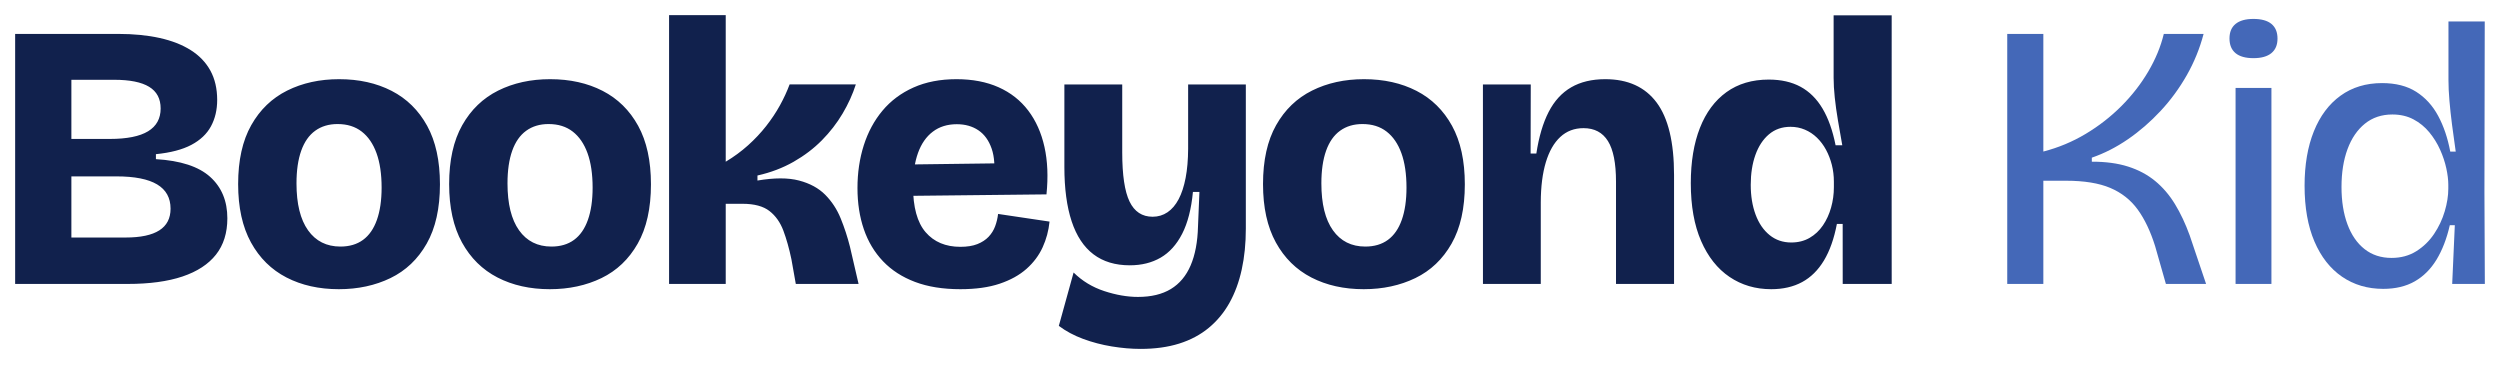
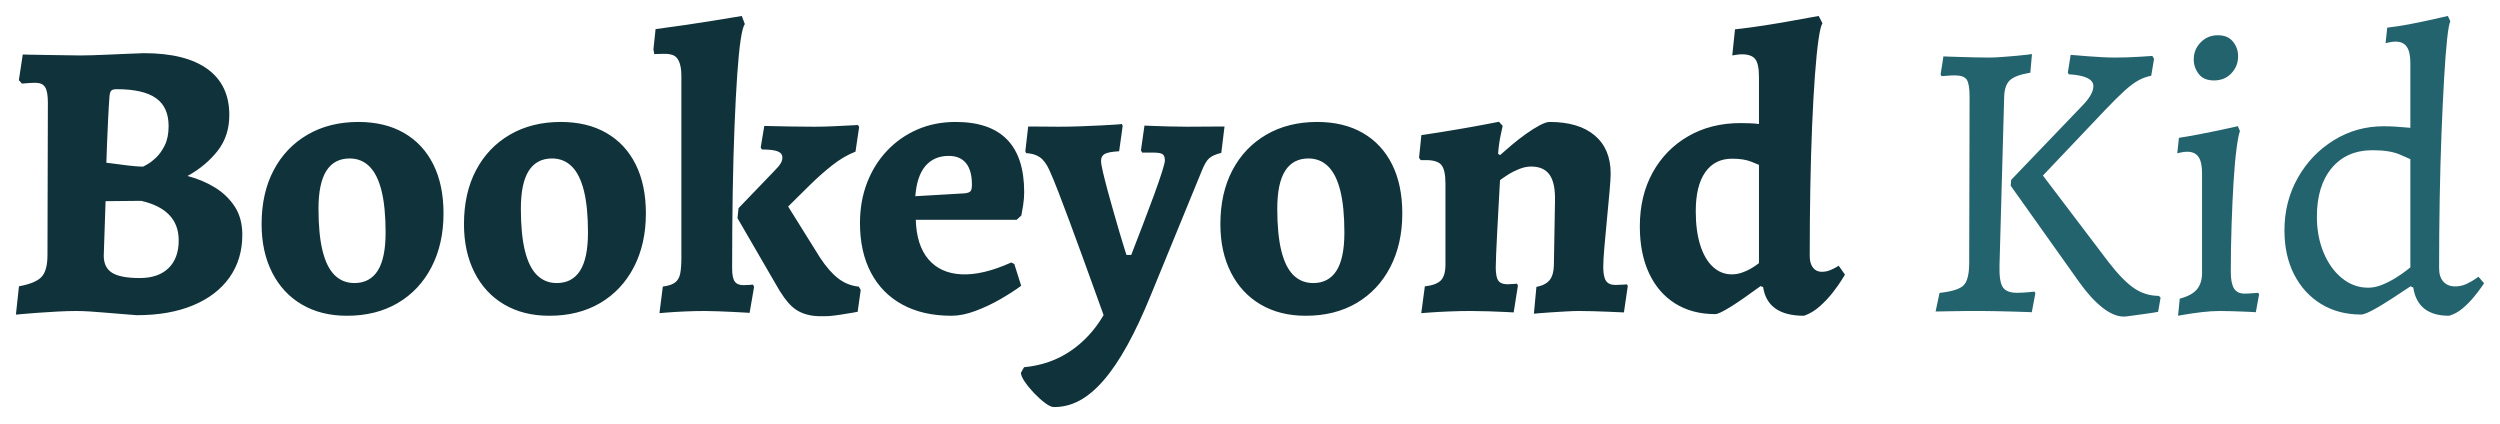
- <svg xmlns="http://www.w3.org/2000/svg" viewBox="2455.0 673.5 6599.4 961.0" width="659.9" height="96.1" role="img" aria-label="Bookeyond Kid">
-   <path fill="#11214D" d="M2494.975 1423.0V763.0H2766.964Q2828.06 763.0 2876.286 773.685Q2924.512 784.369 2958.518 805.821Q2992.524 827.274 3010.417 860.012Q3028.31 892.75 3028.31 937.286Q3028.31 976.524 3011.923 1006.839Q2995.536 1037.155 2960.101 1055.911Q2924.667 1074.667 2866.583 1080.441V1093.595Q2964.107 1099.381 3009.631 1140.268Q3055.155 1181.155 3055.155 1249.833Q3055.155 1307.619 3025.06 1345.702Q2994.964 1383.786 2936.631 1403.393Q2878.298 1423.0 2791.94 1423.0ZM2643.43 1300.463H2786.857Q2845.927 1300.463 2875.582 1281.57Q2905.236 1262.677 2905.236 1224.345Q2905.236 1181.464 2869.779 1160.274Q2834.321 1139.084 2762.358 1139.084H2643.43ZM2643.43 1040.238H2744.619Q2812.654 1040.238 2845.856 1020.041Q2879.058 999.845 2879.058 959.834Q2879.058 921.108 2848.648 902.603Q2818.237 884.097 2756.667 884.097H2643.43ZM3349.357 1436.869Q3271.261 1436.869 3211.333 1406.006Q3151.404 1375.143 3117.517 1313.482Q3083.63 1251.821 3083.63 1159.393Q3083.63 1065.226 3118.208 1003.94Q3152.785 942.654 3213.095 912.577Q3273.404 882.5 3350.178 882.5Q3428.833 882.5 3488.81 913.327Q3548.786 944.154 3582.572 1005.571Q3616.357 1066.988 3616.357 1159.952Q3616.357 1255.06 3581.363 1316.613Q3546.369 1378.167 3485.798 1407.518Q3425.226 1436.869 3349.357 1436.869ZM3353.654 1324.332Q3389.225 1324.332 3413.356 1306.677Q3437.487 1289.023 3449.927 1253.91Q3462.367 1218.797 3462.367 1168.75Q3462.367 1115.072 3448.968 1077.947Q3435.57 1040.822 3409.933 1020.876Q3384.297 1000.93 3346.107 1000.93Q3311.5 1000.93 3287.066 1018.584Q3262.632 1036.239 3250.15 1071.334Q3237.668 1106.429 3237.668 1157.464Q3237.668 1238.571 3268.209 1281.451Q3298.751 1324.332 3353.654 1324.332ZM3906.357 1436.869Q3828.261 1436.869 3768.333 1406.006Q3708.404 1375.143 3674.517 1313.482Q3640.63 1251.821 3640.63 1159.393Q3640.63 1065.226 3675.208 1003.94Q3709.785 942.654 3770.095 912.577Q3830.404 882.5 3907.178 882.5Q3985.833 882.5 4045.81 913.327Q4105.786 944.154 4139.572 1005.571Q4173.357 1066.988 4173.357 1159.952Q4173.357 1255.06 4138.363 1316.613Q4103.369 1378.167 4042.798 1407.518Q3982.226 1436.869 3906.357 1436.869ZM3910.654 1324.332Q3946.225 1324.332 3970.356 1306.677Q3994.487 1289.023 4006.927 1253.91Q4019.367 1218.797 4019.367 1168.75Q4019.367 1115.072 4005.968 1077.947Q3992.57 1040.822 3966.933 1020.876Q3941.297 1000.93 3903.107 1000.93Q3868.5 1000.93 3844.066 1018.584Q3819.632 1036.239 3807.15 1071.334Q3794.668 1106.429 3794.668 1157.464Q3794.668 1238.571 3825.209 1281.451Q3855.751 1324.332 3910.654 1324.332ZM4221.19 1423.0V713.5H4370.739V1100.356Q4403.168 1080.892 4429.786 1056.975Q4456.405 1033.059 4477.393 1006.327Q4498.38 979.595 4513.743 951.785Q4529.106 923.976 4539.38 896.333H4714.18Q4701.704 935.345 4679.234 973.274Q4656.763 1011.202 4624.621 1043.75Q4592.478 1076.297 4549.758 1100.625Q4507.038 1124.952 4454.502 1136.762V1150.048Q4521.228 1138.726 4564.252 1150.023Q4607.276 1161.321 4633.377 1187.618Q4659.478 1213.916 4674.192 1249.951Q4688.906 1285.987 4698.644 1324.63L4721.429 1423.0H4555.725L4544.177 1357.999Q4535.261 1315.381 4522.94 1282.434Q4510.619 1249.488 4486.156 1230.477Q4461.692 1211.465 4415.073 1211.429L4370.739 1211.393V1423.0ZM4990.033 1436.869Q4921.259 1436.869 4870.515 1417.708Q4819.771 1398.548 4785.961 1363.125Q4752.152 1327.702 4735.336 1278.643Q4718.521 1229.583 4718.521 1169.75Q4718.521 1109.464 4735.158 1057.125Q4751.795 1004.786 4784.545 965.601Q4817.295 926.416 4866.36 904.458Q4915.426 882.5 4979.759 882.5Q5043.331 882.5 5091.016 903.797Q5138.701 925.095 5169.195 965.244Q5199.689 1005.393 5212.117 1061.25Q5224.546 1117.108 5217.438 1186.584L4816.51 1190.905V1108.154L5117.936 1104.262L5077.77 1147.821Q5083.984 1098.405 5072.758 1065.905Q5061.532 1033.406 5037.693 1017.382Q5013.854 1001.358 4980.759 1001.358Q4943.45 1001.358 4917.439 1021.019Q4891.427 1040.679 4878.302 1077.197Q4865.178 1113.714 4865.178 1165Q4865.178 1247.964 4898.469 1286.493Q4931.76 1325.022 4990.14 1325.022Q5017.009 1325.022 5035.068 1317.826Q5053.128 1310.63 5064.61 1298.564Q5076.092 1286.499 5081.919 1270.821Q5087.746 1255.142 5089.71 1238.214L5225.534 1258.428Q5221.963 1294.166 5207.332 1326.243Q5192.701 1358.321 5164.719 1383.166Q5136.737 1408.012 5093.76 1422.44Q5050.784 1436.869 4990.033 1436.869ZM5465.801 1594.488Q5429.61 1594.488 5390.033 1588Q5350.456 1581.512 5314.182 1568.084Q5277.908 1554.655 5250.051 1533.691L5289.027 1392.831Q5323.17 1426.522 5370.045 1441.903Q5416.92 1457.283 5458.92 1457.283Q5511.3 1457.283 5545.764 1436.421Q5580.229 1415.558 5598.044 1373.993Q5615.859 1332.427 5617.431 1271.392L5621.204 1180.048H5604.05Q5597.621 1247.738 5575.616 1290.619Q5553.61 1333.5 5518.741 1353.655Q5483.872 1373.809 5437.372 1373.809Q5379.8 1373.809 5341.485 1344.786Q5303.169 1315.762 5283.931 1257.774Q5264.693 1199.785 5264.693 1113.868V896.404H5417.421V1075.808Q5417.421 1165.57 5436.784 1205.588Q5456.147 1245.605 5497.659 1245.605Q5519.492 1245.605 5536.92 1233.826Q5554.348 1222.046 5566.36 1199.272Q5578.371 1176.499 5584.782 1142.987Q5591.193 1109.476 5591.383 1066.393V896.404H5743.683V1277.095Q5743.683 1335.476 5732.861 1384.964Q5722.04 1434.452 5700.361 1473.125Q5678.682 1511.797 5645.593 1539.089Q5612.503 1566.381 5567.795 1580.434Q5523.086 1594.488 5465.801 1594.488ZM6054.794 1436.869Q5976.699 1436.869 5916.77 1406.006Q5856.842 1375.143 5822.955 1313.482Q5789.068 1251.821 5789.068 1159.393Q5789.068 1065.226 5823.645 1003.94Q5858.223 942.654 5918.532 912.577Q5978.842 882.5 6055.616 882.5Q6134.271 882.5 6194.247 913.327Q6254.223 944.154 6288.009 1005.571Q6321.795 1066.988 6321.795 1159.952Q6321.795 1255.06 6286.801 1316.613Q6251.807 1378.167 6191.235 1407.518Q6130.664 1436.869 6054.794 1436.869ZM6059.092 1324.332Q6094.663 1324.332 6118.793 1306.677Q6142.924 1289.023 6155.364 1253.91Q6167.805 1218.797 6167.805 1168.75Q6167.805 1115.072 6154.406 1077.947Q6141.007 1040.822 6115.371 1020.876Q6089.734 1000.93 6051.544 1000.93Q6016.938 1000.93 5992.504 1018.584Q5968.069 1036.239 5955.588 1071.334Q5943.106 1106.429 5943.106 1157.464Q5943.106 1238.571 5973.647 1281.451Q6004.188 1324.332 6059.092 1324.332ZM6369.627 1423.0V1115.702L6369.556 896.404H6495.831L6495.427 1078.691H6510.593Q6520.688 1012.476 6543.075 968.976Q6565.462 925.476 6602.551 903.988Q6639.64 882.5 6692.533 882.5Q6782.117 882.5 6828.099 944.13Q6874.081 1005.761 6874.081 1135.344V1423.0H6720.865V1152.952Q6720.865 1080.048 6699.633 1045.9Q6678.401 1011.751 6635.056 1011.751Q6598.854 1011.751 6573.777 1035.019Q6548.7 1058.287 6535.581 1101.935Q6522.463 1145.584 6522.272 1207.762V1423.0ZM7130.582 1436.869Q7068.499 1436.869 7020.588 1404.488Q6972.677 1372.107 6945.493 1309.631Q6918.308 1247.155 6918.308 1156.904Q6918.308 1072.44 6942.374 1011.148Q6966.439 949.857 7012.433 916.702Q7058.427 883.547 7123.998 883.547Q7173.022 883.547 7208.105 902.565Q7243.188 921.583 7266.046 960.059Q7288.903 998.535 7300.522 1056.964H7318.177Q7312.153 1023.155 7306.736 991.28Q7301.319 959.405 7298.313 930.726Q7295.307 902.048 7295.307 878.833V714.024H7448.595L7448.488 1192.787L7448.631 1423.0H7319.308L7319.224 1264.523H7303.963Q7292.808 1322.881 7269.766 1361.143Q7246.724 1399.405 7212.07 1418.137Q7177.415 1436.869 7130.582 1436.869ZM7183.488 1313.594Q7210.832 1313.594 7231.909 1301.404Q7252.986 1289.213 7267.111 1268.422Q7281.236 1247.631 7288.617 1221.482Q7295.998 1195.333 7295.998 1167.5V1153.083Q7295.998 1129.988 7290.593 1108.613Q7285.188 1087.238 7275.29 1068.899Q7265.391 1050.56 7251.314 1036.917Q7237.236 1023.275 7219.463 1015.745Q7201.689 1008.216 7181.416 1008.216Q7147.916 1008.216 7124.488 1028.156Q7101.06 1048.096 7088.798 1082.59Q7076.536 1117.084 7076.536 1161.417Q7076.536 1205.666 7089.387 1240.13Q7102.239 1274.594 7126.351 1294.094Q7150.464 1313.594 7183.488 1313.594Z" />
-   <path fill="#4468B8" d="M7753.639 1423.0V763.0H7848.926V1073.52Q7908.446 1058.163 7960.711 1026.889Q8012.976 995.616 8055.04 953.425Q8097.105 911.234 8125.92 862.272Q8154.734 813.31 8166.929 763.0H8271.954Q8256.969 820.229 8227.631 871.91Q8198.292 923.591 8158.297 966.494Q8118.302 1009.396 8072.259 1041.034Q8026.216 1072.672 7976.916 1089.662V1100.305Q8031.759 1100.153 8072.716 1113.215Q8113.674 1126.277 8143.993 1151.186Q8174.312 1176.096 8196.357 1212.234Q8218.402 1248.372 8235.269 1294.853L8278.521 1423.0H8172.448L8143.977 1323.144Q8125.572 1264.477 8097.965 1226.51Q8070.357 1188.542 8025.609 1169.542Q7980.861 1150.542 7908.307 1150.542H7848.926V1423.0ZM8356.368 1423.0V905.677H8451.023V1423.0ZM8403.643 826.991Q8372.251 826.991 8356.281 813.741Q8340.311 800.491 8340.311 775.023Q8340.311 749.654 8356.503 736.538Q8372.694 723.421 8403.482 723.421Q8434.939 723.421 8451.005 736.576Q8467.07 749.73 8467.07 775.348Q8467.07 800.477 8450.883 813.734Q8434.696 826.991 8403.643 826.991ZM8746.002 1436.005Q8684.311 1436.005 8637.462 1403.938Q8590.612 1371.872 8564.566 1310.967Q8538.521 1250.062 8538.521 1163.819Q8538.521 1081.005 8563.019 1020.146Q8587.516 959.286 8633.471 926.053Q8679.426 892.82 8743.111 892.82Q8797.007 892.82 8833.112 915.727Q8869.217 938.634 8891.131 979.311Q8913.045 1019.987 8923.093 1073.702H8937.526Q8932.288 1037.377 8927.892 1003.499Q8923.497 969.62 8920.923 939.291Q8918.35 908.963 8918.35 884.334V730.211H9014.118L9013.304 1180.057L9014.39 1423.0H8928.206L8935.116 1267.981H8921.897Q8909.721 1321.152 8886.876 1358.785Q8864.03 1396.419 8829.297 1416.212Q8794.564 1436.005 8746.002 1436.005ZM8768.105 1354.297Q8805.272 1354.297 8833.461 1336.607Q8861.649 1318.916 8880.371 1291.013Q8899.092 1263.11 8908.516 1231.265Q8917.94 1199.419 8917.94 1171.743V1161.177Q8917.94 1142.167 8912.692 1117.846Q8907.445 1093.524 8896.328 1068.702Q8885.211 1043.881 8867.795 1022.695Q8850.378 1001.508 8826.082 988.596Q8801.787 975.684 8770.277 975.684Q8727.819 975.684 8697.79 999.946Q8667.761 1024.208 8651.885 1067.149Q8636.008 1110.09 8636.008 1166.996Q8636.008 1223.268 8651.649 1265.511Q8667.29 1307.754 8696.864 1331.026Q8726.438 1354.297 8768.105 1354.297Z" />
+ <svg xmlns="http://www.w3.org/2000/svg" viewBox="2428.2 646.0 6287.8 1063.6" width="628.8" height="106.4" role="img" aria-label="Bookeyond Kid">
+   <path fill="#10323A" d="M2620.618 1428.0Q2598.75 1428.0 2572.441 1429.426Q2546.132 1430.853 2522.536 1432.566Q2498.941 1434.279 2483.566 1435.706Q2468.19 1437.132 2468.19 1437.132L2475.911 1365.896Q2518.323 1358.043 2532.962 1341.977Q2547.602 1325.911 2547.602 1287.352L2548.602 903.486Q2548.602 876.648 2541.889 865.361Q2535.176 854.074 2517.337 854.074Q2508.337 854.074 2495.837 855.074Q2483.337 856.074 2483.337 856.074L2475.602 847.486L2485.47 782.838Q2485.47 782.838 2502.705 783.338Q2519.941 783.838 2544.536 784.051Q2569.132 784.265 2593.007 784.765Q2616.883 785.265 2629.735 785.265Q2640.162 785.265 2659.464 784.765Q2678.765 784.265 2701.074 783.191Q2723.383 782.117 2743.692 781.331Q2764.001 780.544 2777.09 780.044Q2790.178 779.544 2790.178 779.544Q2894.928 779.544 2949.943 819.404Q3004.958 859.265 3004.958 934.985Q3004.958 988.0 2975.245 1025.632Q2945.531 1063.265 2899.855 1088.412Q2937.958 1098.412 2969.017 1117.544Q3000.075 1136.676 3018.862 1165.742Q3037.649 1194.808 3037.649 1236.397Q3037.649 1298.147 3005.436 1343.581Q2973.222 1389.015 2913.7 1413.794Q2854.178 1438.574 2772.251 1438.574Q2759.119 1437.426 2738.891 1435.926Q2718.663 1434.426 2696.64 1432.426Q2674.618 1430.426 2654.537 1429.213Q2634.456 1428.0 2620.618 1428.0ZM2693.722 1151.795 2689.148 1288.896Q2689.148 1318.867 2710.273 1331.999Q2731.398 1345.131 2779.633 1345.131Q2826.441 1345.131 2852.051 1320.234Q2877.661 1295.337 2877.661 1250.382Q2877.661 1172.648 2783.383 1150.942ZM2695.722 1055.205Q2695.722 1055.205 2707.067 1056.492Q2718.413 1057.779 2734.685 1060.066Q2750.957 1062.352 2765.663 1063.639Q2780.368 1064.926 2788.089 1064.926Q2788.089 1064.926 2797.787 1059.713Q2807.486 1054.499 2820.177 1042.72Q2832.868 1030.941 2842.566 1011.463Q2852.265 991.985 2852.265 962.883Q2852.265 915.089 2820.449 892.619Q2788.633 870.148 2721.575 870.148Q2711.575 870.148 2708.075 873.788Q2704.575 877.428 2703.575 887.986Q2701.575 914.251 2700.075 946.736Q2698.575 979.221 2697.362 1008.258Q2696.148 1037.294 2695.722 1055.205ZM3300.794 1440.0Q3235.764 1440.0 3187.462 1411.713Q3139.161 1383.426 3112.653 1331.206Q3086.146 1278.985 3086.146 1209.397Q3086.146 1131.661 3116.359 1074.161Q3146.572 1016.661 3201.58 984.595Q3256.587 952.529 3329.617 952.529Q3396.367 952.529 3444.382 980.242Q3492.397 1007.956 3518.044 1059.389Q3543.691 1110.823 3543.691 1182.559Q3543.691 1259.294 3513.478 1317.581Q3483.265 1375.868 3428.757 1407.934Q3374.25 1440.0 3300.794 1440.0ZM3319.617 1357.734Q3358.411 1357.734 3378.219 1326.573Q3398.027 1295.412 3398.027 1230.603Q3398.027 1166.588 3387.77 1125.464Q3377.513 1084.339 3357.271 1064.361Q3337.029 1044.383 3307.647 1044.383Q3268.853 1044.383 3249.045 1075.471Q3229.236 1106.559 3229.236 1170.646Q3229.236 1235.235 3239.493 1276.72Q3249.75 1318.205 3269.993 1337.97Q3290.235 1357.734 3319.617 1357.734ZM3809.794 1440.0Q3744.764 1440.0 3696.462 1411.713Q3648.161 1383.426 3621.653 1331.206Q3595.146 1278.985 3595.146 1209.397Q3595.146 1131.661 3625.359 1074.161Q3655.572 1016.661 3710.58 984.595Q3765.587 952.529 3838.617 952.529Q3905.367 952.529 3953.382 980.242Q4001.397 1007.956 4027.044 1059.389Q4052.691 1110.823 4052.691 1182.559Q4052.691 1259.294 4022.478 1317.581Q3992.265 1375.868 3937.757 1407.934Q3883.25 1440.0 3809.794 1440.0ZM3828.617 1357.734Q3867.411 1357.734 3887.219 1326.573Q3907.027 1295.412 3907.027 1230.603Q3907.027 1166.588 3896.77 1125.464Q3886.513 1084.339 3866.271 1064.361Q3846.029 1044.383 3816.647 1044.383Q3777.853 1044.383 3758.045 1075.471Q3738.236 1106.559 3738.236 1170.646Q3738.236 1235.235 3748.493 1276.72Q3758.75 1318.205 3778.993 1337.97Q3799.235 1357.734 3828.617 1357.734ZM4095.263 1366.617Q4116.528 1363.764 4126.381 1356.132Q4136.234 1348.499 4139.094 1333.522Q4141.954 1318.544 4141.954 1294.147V836.986Q4141.954 788.148 4115.852 782.986Q4107.278 780.692 4095.05 781.258Q4082.822 781.824 4073.645 781.824Q4073.072 778.545 4072.712 775.479Q4072.351 772.413 4071.631 770.133L4077.072 719.015Q4113.396 714.294 4151.44 708.721Q4189.485 703.147 4221.809 697.86Q4254.132 692.574 4274.015 689.287Q4293.898 686.0 4293.898 686.0L4301.618 706.456Q4295.898 713.456 4291.037 746.007Q4286.177 778.559 4282.39 833.676Q4278.603 888.794 4275.603 963.279Q4272.603 1037.764 4271.103 1127.985Q4269.603 1218.205 4269.603 1320.823Q4269.603 1344.367 4276.096 1353.713Q4282.589 1363.058 4298.147 1363.058Q4303.706 1363.058 4312.978 1362.345Q4322.25 1361.632 4322.25 1361.632L4324.823 1367.352L4313.529 1432.721Q4313.529 1432.721 4301.661 1431.934Q4289.794 1431.147 4272.066 1430.36Q4254.338 1429.574 4235.396 1428.787Q4216.455 1428.0 4201.308 1428.0Q4175.72 1428.0 4149.278 1429.213Q4122.837 1430.426 4104.83 1431.926Q4086.822 1433.426 4086.822 1433.426ZM4283.132 1194.574 4285.706 1169.397 4376.029 1075.471Q4387.734 1063.618 4391.874 1056.405Q4396.014 1049.192 4396.014 1042.192Q4396.014 1031.192 4384.161 1026.478Q4372.308 1021.765 4344.455 1021.765L4341.455 1016.765L4350.455 962.529Q4350.455 962.529 4371.036 963.029Q4391.617 963.529 4420.566 964.029Q4449.514 964.529 4476.118 964.529Q4500.279 964.529 4525.434 963.316Q4550.589 962.103 4568.309 961.176Q4586.03 960.25 4586.03 960.25L4589.03 965.25L4579.883 1027.221Q4549.618 1038.942 4520.288 1062.28Q4490.957 1085.618 4463.773 1112.588Q4436.59 1139.559 4410.472 1165.25L4490.81 1293.941Q4513.765 1328.764 4536.677 1346.33Q4559.589 1363.896 4588.294 1366.764L4593.015 1375.205L4585.294 1430.015Q4585.294 1430.015 4572.662 1432.294Q4560.03 1434.574 4543.103 1437.14Q4526.177 1439.706 4512.441 1440.853Q4498.427 1441.426 4486.199 1441.007Q4473.97 1440.588 4466.544 1438.883Q4438.5 1433.75 4419.558 1416.25Q4400.617 1398.75 4379.338 1360.441ZM4821.206 1440.0Q4749.603 1440.0 4698.015 1412.0Q4646.426 1384.0 4618.779 1331.632Q4591.132 1279.265 4591.132 1206.956Q4591.132 1151.941 4608.919 1105.654Q4626.706 1059.367 4659.139 1025.014Q4691.573 990.661 4735.375 971.595Q4779.176 952.529 4831.633 952.529Q5004.148 952.529 5004.148 1129.074Q5004.148 1144.942 5001.574 1161.523Q4999.001 1178.104 4997.001 1187.824L4985.148 1198.677H4731.516Q4733.384 1263.015 4763.443 1298.169Q4793.502 1333.323 4846.759 1335.8Q4900.016 1338.278 4971.545 1306.014L4979.265 1309.734L4996.574 1364.544Q4975.427 1380.265 4944.773 1397.985Q4914.118 1415.706 4881.53 1427.853Q4848.942 1440.0 4821.206 1440.0ZM4730.354 1139.309 4855.147 1132.03Q4866.132 1130.603 4869.411 1126.464Q4872.691 1122.324 4872.691 1110.192Q4872.691 1074.206 4857.786 1056.074Q4842.882 1037.942 4814.353 1037.942Q4777.53 1037.942 4755.861 1063.133Q4734.193 1088.324 4730.354 1139.309ZM5078.398 1669.574Q5070.383 1669.574 5056.787 1659.419Q5043.191 1649.265 5029.382 1634.889Q5015.573 1620.514 5005.772 1606.139Q4995.97 1591.764 4995.97 1583.323L5003.838 1569.44Q5069.867 1563.131 5120.448 1528.823Q5171.029 1494.514 5203.882 1438.324Q5193.162 1408.75 5179.154 1369.743Q5165.147 1330.735 5149.639 1288.228Q5134.132 1245.721 5118.911 1204.647Q5103.691 1163.574 5090.404 1129.155Q5077.117 1094.735 5067.264 1073.192Q5056.691 1050.059 5043.058 1040.993Q5029.426 1031.927 5009.015 1030.927L5007.015 1026.354L5014.162 964.103Q5021.044 964.103 5034.75 964.103Q5048.456 964.103 5063.867 964.316Q5079.279 964.529 5090.853 964.529Q5116.867 964.529 5144.676 963.529Q5172.485 962.529 5196.368 961.316Q5220.251 960.103 5235.052 959.103Q5249.854 958.103 5249.854 957.529L5251.854 962.529L5242.986 1026.221Q5215.869 1027.795 5206.663 1033.008Q5197.457 1038.221 5197.457 1050.501Q5197.457 1058.354 5202.236 1078.692Q5207.016 1099.03 5214.148 1125.574Q5221.28 1152.117 5229.413 1180.301Q5237.545 1208.485 5244.677 1232.815Q5251.809 1257.146 5256.589 1272.057Q5261.368 1286.969 5261.368 1286.969H5273.398Q5288.104 1248.837 5303.228 1209.514Q5318.353 1170.19 5330.691 1136.375Q5343.029 1102.559 5350.515 1079.162Q5358 1055.765 5358 1049.339Q5358 1037.633 5352.154 1033.64Q5346.309 1029.648 5329.75 1029.648H5300.956L5297.809 1023.927L5306.677 961.676Q5306.677 961.676 5324.184 962.389Q5341.692 963.103 5366.626 963.816Q5391.56 964.529 5413.839 964.529Q5431.265 964.529 5449.332 964.316Q5467.398 964.103 5482.832 964.103Q5498.265 964.103 5508.016 964.103L5499.869 1030.354Q5478.442 1035.501 5468.95 1044.346Q5459.457 1053.192 5450.178 1077.03L5323.178 1386.765Q5293.06 1460.853 5263.34 1514.551Q5233.619 1568.25 5203.67 1602.684Q5173.722 1637.117 5142.846 1653.559Q5111.971 1670.0 5078.398 1669.574ZM5712.247 1440.0Q5647.217 1440.0 5598.916 1411.713Q5550.614 1383.426 5524.107 1331.206Q5497.599 1278.985 5497.599 1209.397Q5497.599 1131.661 5527.812 1074.161Q5558.026 1016.661 5613.033 984.595Q5668.04 952.529 5741.07 952.529Q5807.82 952.529 5855.835 980.242Q5903.85 1007.956 5929.497 1059.389Q5955.144 1110.823 5955.144 1182.559Q5955.144 1259.294 5924.931 1317.581Q5894.718 1375.868 5840.21 1407.934Q5785.703 1440.0 5712.247 1440.0ZM5731.07 1357.734Q5769.864 1357.734 5789.672 1326.573Q5809.48 1295.412 5809.48 1230.603Q5809.48 1166.588 5799.223 1125.464Q5788.966 1084.339 5768.724 1064.361Q5748.482 1044.383 5719.1 1044.383Q5680.306 1044.383 5660.498 1075.471Q5640.689 1106.559 5640.689 1170.646Q5640.689 1235.235 5650.946 1276.72Q5661.204 1318.205 5681.446 1337.97Q5701.688 1357.734 5731.07 1357.734ZM6292.437 1367.455Q6315.555 1362.896 6325.687 1350.264Q6335.819 1337.632 6336.393 1313.352L6339.246 1148.044Q6339.819 1104.927 6325.202 1084.81Q6310.584 1064.692 6279.188 1064.692Q6264.938 1064.692 6249.688 1070.677Q6234.438 1076.663 6221.821 1084.648Q6209.204 1092.633 6200.924 1098.912Q6199.351 1126.059 6197.564 1159.839Q6195.777 1193.618 6193.99 1226.316Q6192.204 1259.015 6191.204 1283.853Q6190.204 1308.691 6190.204 1318.529Q6190.204 1342.646 6196.696 1351.705Q6203.189 1360.764 6219.321 1360.764Q6224.88 1360.764 6234.152 1360.051Q6243.424 1359.337 6243.424 1359.337L6245.997 1363.911L6235.276 1431.574Q6235.276 1431.574 6216.262 1430.574Q6197.247 1429.574 6171.945 1428.787Q6146.644 1428.0 6126.497 1428.0Q6099.761 1428.0 6071.026 1429.213Q6042.29 1430.426 6022.562 1431.926Q6002.834 1433.426 6002.834 1433.426L6011.849 1366.043Q6040.849 1362.764 6052.275 1350.911Q6063.702 1339.058 6063.702 1311.058V1107.78Q6063.702 1073.206 6053.562 1060.854Q6043.422 1048.501 6015.275 1048.501H6001.408L5997.26 1042.78L6003.128 985.691Q6051.32 978.544 6095.938 970.897Q6140.556 963.25 6169.372 957.676Q6198.189 952.103 6198.189 952.103L6207.63 962.397Q6207.63 962.397 6202.843 984.404Q6198.056 1006.412 6196.056 1032.412L6200.924 1035.985Q6213.365 1024.823 6230.571 1010.316Q6247.777 995.808 6265.975 982.808Q6284.174 969.808 6300.299 961.169Q6316.424 952.529 6325.556 952.529Q6398.88 952.529 6439.034 986.382Q6479.189 1020.235 6479.189 1082.103Q6479.189 1096.823 6476.328 1128.257Q6473.468 1159.691 6469.895 1196.978Q6466.321 1234.265 6463.461 1266.831Q6460.6 1299.397 6460.6 1317.382Q6460.6 1341.794 6467.453 1352.139Q6474.306 1362.485 6491.012 1362.485Q6499.438 1362.485 6509.857 1361.771Q6520.276 1361.058 6520.276 1361.058L6522.276 1365.058L6512.556 1431.574Q6512.556 1431.574 6500.615 1431.074Q6488.673 1430.574 6470.872 1429.787Q6453.07 1429.0 6433.842 1428.5Q6414.614 1428.0 6400.04 1428.0Q6385.761 1428.0 6366.54 1429.14Q6347.32 1430.279 6328.739 1431.419Q6310.158 1432.559 6298.15 1433.698Q6286.143 1434.838 6286.143 1434.838ZM6965.422 1440.0Q6873.657 1440.0 6862.657 1367.853L6856.231 1365.426Q6809.393 1399.853 6780.4 1417.853Q6751.408 1435.853 6742.128 1435.853Q6683.981 1435.853 6641.341 1409.066Q6598.702 1382.279 6575.636 1332.772Q6552.569 1283.265 6552.569 1215.103Q6552.569 1138.514 6584.636 1080.161Q6616.702 1021.808 6673.988 988.603Q6731.275 955.397 6805.584 955.397Q6817.864 955.397 6829.128 955.823Q6840.393 956.25 6852.216 957.676V839.281Q6852.216 806.692 6842.929 794.553Q6833.642 782.413 6808.907 782.413Q6802.628 782.413 6793.841 783.839Q6785.054 785.266 6785.054 785.266L6791.922 719.588Q6829.966 715.441 6867.15 709.581Q6904.335 703.721 6934.938 698.147Q6965.541 692.574 6983.99 689.287Q7002.438 686.0 7002.438 686.0L7011.88 704.162Q7006.733 712.309 7001.872 746.294Q6997.012 780.279 6992.938 835.684Q6988.865 891.088 6985.865 962.566Q6982.865 1034.043 6981.365 1117.028Q6979.865 1200.014 6979.865 1289.734Q6979.865 1308.293 6987.997 1318.859Q6996.129 1329.425 7009.967 1329.425Q7021.379 1329.425 7030.864 1325.506Q7040.349 1321.587 7046.555 1317.881Q7052.761 1314.176 7052.761 1314.176L7068.482 1336.485Q7068.482 1336.485 7060.621 1349.352Q7052.761 1362.22 7038.467 1380.735Q7024.173 1399.25 7005.518 1415.978Q6986.864 1432.706 6965.422 1440.0ZM6783.938 1335.867Q6796.776 1335.867 6809.18 1331.595Q6821.584 1327.323 6831.202 1321.698Q6840.819 1316.073 6846.518 1311.801Q6852.216 1307.529 6852.216 1307.529V1060.486Q6852.216 1060.486 6833.385 1052.714Q6814.555 1044.942 6784.467 1044.942Q6740.982 1044.942 6717.108 1078.971Q6693.233 1113.0 6693.233 1177.088Q6693.233 1226.514 6704.424 1262.066Q6715.615 1297.617 6736.152 1316.742Q6756.688 1335.867 6783.938 1335.867Z" />
+   <path fill="#22636E" d="M7486.51 1098.258 7662.75 914.442Q7693.338 883.854 7693.338 862.689Q7693.338 849.524 7678.106 842.045Q7662.874 834.566 7631.244 832.607L7629.08 828.36L7636.162 783.753Q7636.162 783.753 7647.827 784.732Q7659.492 785.712 7677.718 787.17Q7695.945 788.629 7714.671 789.609Q7733.398 790.588 7747.521 790.588Q7762.48 790.588 7778.789 790.067Q7795.098 789.547 7809.531 788.567Q7823.963 787.588 7832.814 787.067Q7841.664 786.547 7841.664 786.547L7845.87 793.876L7838.787 836.277Q7821.499 839.73 7806.128 848.225Q7790.757 856.719 7771.551 874.172Q7752.345 891.625 7722.469 922.873L7566.372 1087.341L7731.323 1304.816Q7766.787 1350.693 7795.02 1370.255Q7823.252 1389.816 7858.087 1390.022L7862.334 1394.476L7856.128 1430.124Q7856.128 1430.124 7844.757 1432.103Q7833.387 1434.082 7817.392 1436.103Q7801.398 1438.124 7787.924 1440.103Q7774.45 1442.082 7770.244 1442.082Q7744.668 1442.082 7715.874 1419.309Q7687.08 1396.536 7658.327 1356.288L7485.345 1112.918ZM7381.937 889.318Q7381.937 857.36 7374.937 846.401Q7367.937 835.442 7345.02 835.442Q7336.061 835.442 7323.705 836.421Q7311.349 837.401 7311.349 837.401L7309.061 832.989L7316.143 787.67Q7316.143 787.67 7328.076 788.15Q7340.008 788.629 7358.482 789.129Q7376.956 789.629 7396.203 790.109Q7415.45 790.588 7429.162 790.588Q7445.162 790.588 7464.074 789.109Q7482.986 787.629 7500.001 786.17Q7517.016 784.712 7527.928 783.232Q7538.84 781.753 7538.84 781.753L7534.716 828.607Q7497.716 834.73 7483.84 847.148Q7469.963 859.566 7468.963 888.442L7457.169 1314.187Q7456.169 1354.27 7465.566 1368.249Q7474.963 1382.228 7500.675 1382.228Q7515.716 1382.228 7530.428 1380.728Q7545.139 1379.228 7545.139 1379.228L7547.387 1383.476L7538.387 1431.041Q7538.387 1431.041 7525.598 1430.541Q7512.81 1430.041 7492.46 1429.521Q7472.109 1429.0 7451.321 1428.5Q7430.533 1428.0 7413.574 1428.0Q7394.368 1428.0 7374.018 1428.041Q7353.668 1428.082 7335.817 1428.582Q7317.967 1429.082 7307.22 1429.124Q7296.473 1429.165 7296.473 1429.165L7306.39 1382.517Q7353.102 1377.393 7367.04 1363.311Q7380.978 1349.228 7380.978 1306.27ZM7906.257 1439.918 7910.586 1396.94Q7940.545 1389.187 7953.586 1373.728Q7966.628 1358.27 7966.628 1332.187V1081.607Q7966.628 1053.318 7957.607 1040.38Q7948.586 1027.442 7929.174 1027.442Q7921.339 1027.442 7912.819 1029.421Q7904.298 1031.401 7904.298 1031.401L7908.463 992.506Q7934.287 988.464 7960.528 983.403Q7986.77 978.341 8008.367 973.779Q8029.965 969.217 8043.294 966.197Q8056.624 963.176 8056.624 963.176L8061.954 975.588Q8057.871 985.629 8053.371 1019.841Q8048.871 1054.052 8045.871 1103.305Q8042.871 1152.558 8040.892 1211.12Q8038.912 1269.682 8038.912 1329.341Q8038.912 1357.846 8046.809 1371.058Q8054.706 1384.27 8073.5 1384.27Q8082.418 1384.27 8095.212 1383.27Q8108.006 1382.27 8108.006 1382.27L8110.047 1386.311L8101.882 1431.041Q8101.882 1431.041 8093.135 1430.541Q8084.388 1430.041 8070.558 1429.521Q8056.729 1429.0 8040.92 1428.5Q8025.111 1428.0 8010.987 1428.0Q7989.658 1428.0 7965.246 1430.979Q7940.834 1433.959 7923.545 1436.938Q7906.257 1439.918 7906.257 1439.918ZM7996.564 848.142Q7970.699 848.142 7958.204 831.792Q7945.71 815.442 7945.71 795.33Q7945.71 770.341 7963.143 752.408Q7980.575 734.476 8006.482 734.476Q8031.306 734.476 8044.3 750.367Q8057.294 766.258 8057.294 787.288Q8057.294 812.277 8040.362 830.21Q8023.429 848.142 7996.564 848.142ZM8587.792 1440.0Q8508.804 1440.0 8497.804 1368.918L8490.845 1365.959Q8439.216 1400.918 8408.36 1418.918Q8377.504 1436.918 8366.628 1436.918Q8309.545 1436.918 8266.107 1410.397Q8222.669 1383.876 8198.272 1336.232Q8173.875 1288.588 8173.875 1225.217Q8173.875 1152.888 8207.272 1093.47Q8240.669 1034.052 8297.689 998.717Q8354.71 963.382 8423.163 963.382Q8437.04 963.382 8453.628 964.341Q8470.216 965.3 8490.557 967.258V804.678Q8490.557 776.348 8481.536 763.41Q8472.515 750.472 8453.103 750.472Q8445.227 750.472 8436.706 752.431Q8428.186 754.39 8428.186 754.39L8432.392 715.33Q8459.257 712.247 8486.06 707.185Q8512.864 702.124 8535.482 697.082Q8558.1 692.041 8571.491 689.021Q8584.882 686.0 8584.882 686.0L8591.13 699.371Q8587.047 706.453 8582.985 744.165Q8578.924 781.876 8575.382 843.403Q8571.841 904.929 8568.841 981.996Q8565.841 1059.064 8564.341 1145.775Q8562.841 1232.487 8562.841 1320.61Q8562.841 1342.363 8573.635 1354.26Q8584.429 1366.157 8603.058 1366.157Q8618.729 1366.157 8631.94 1359.843Q8645.152 1353.528 8653.487 1347.693Q8661.822 1341.858 8661.822 1341.858L8675.946 1358.311Q8675.946 1358.311 8668.884 1368.517Q8661.822 1378.723 8649.658 1393.511Q8637.493 1408.3 8621.766 1421.567Q8606.04 1434.835 8587.792 1440.0ZM8384.482 1369.404Q8402.111 1369.404 8420.637 1361.672Q8439.163 1353.94 8455.169 1343.79Q8471.174 1333.64 8480.866 1325.908Q8490.557 1318.176 8490.557 1318.176V1046.112Q8490.557 1046.112 8465.072 1034.88Q8439.586 1023.648 8395.658 1023.648Q8330.347 1023.648 8292.897 1068.324Q8255.448 1113.0 8255.448 1190.929Q8255.448 1240.888 8272.495 1281.496Q8289.542 1322.105 8318.862 1345.755Q8348.182 1369.404 8384.482 1369.404Z" />
</svg>
